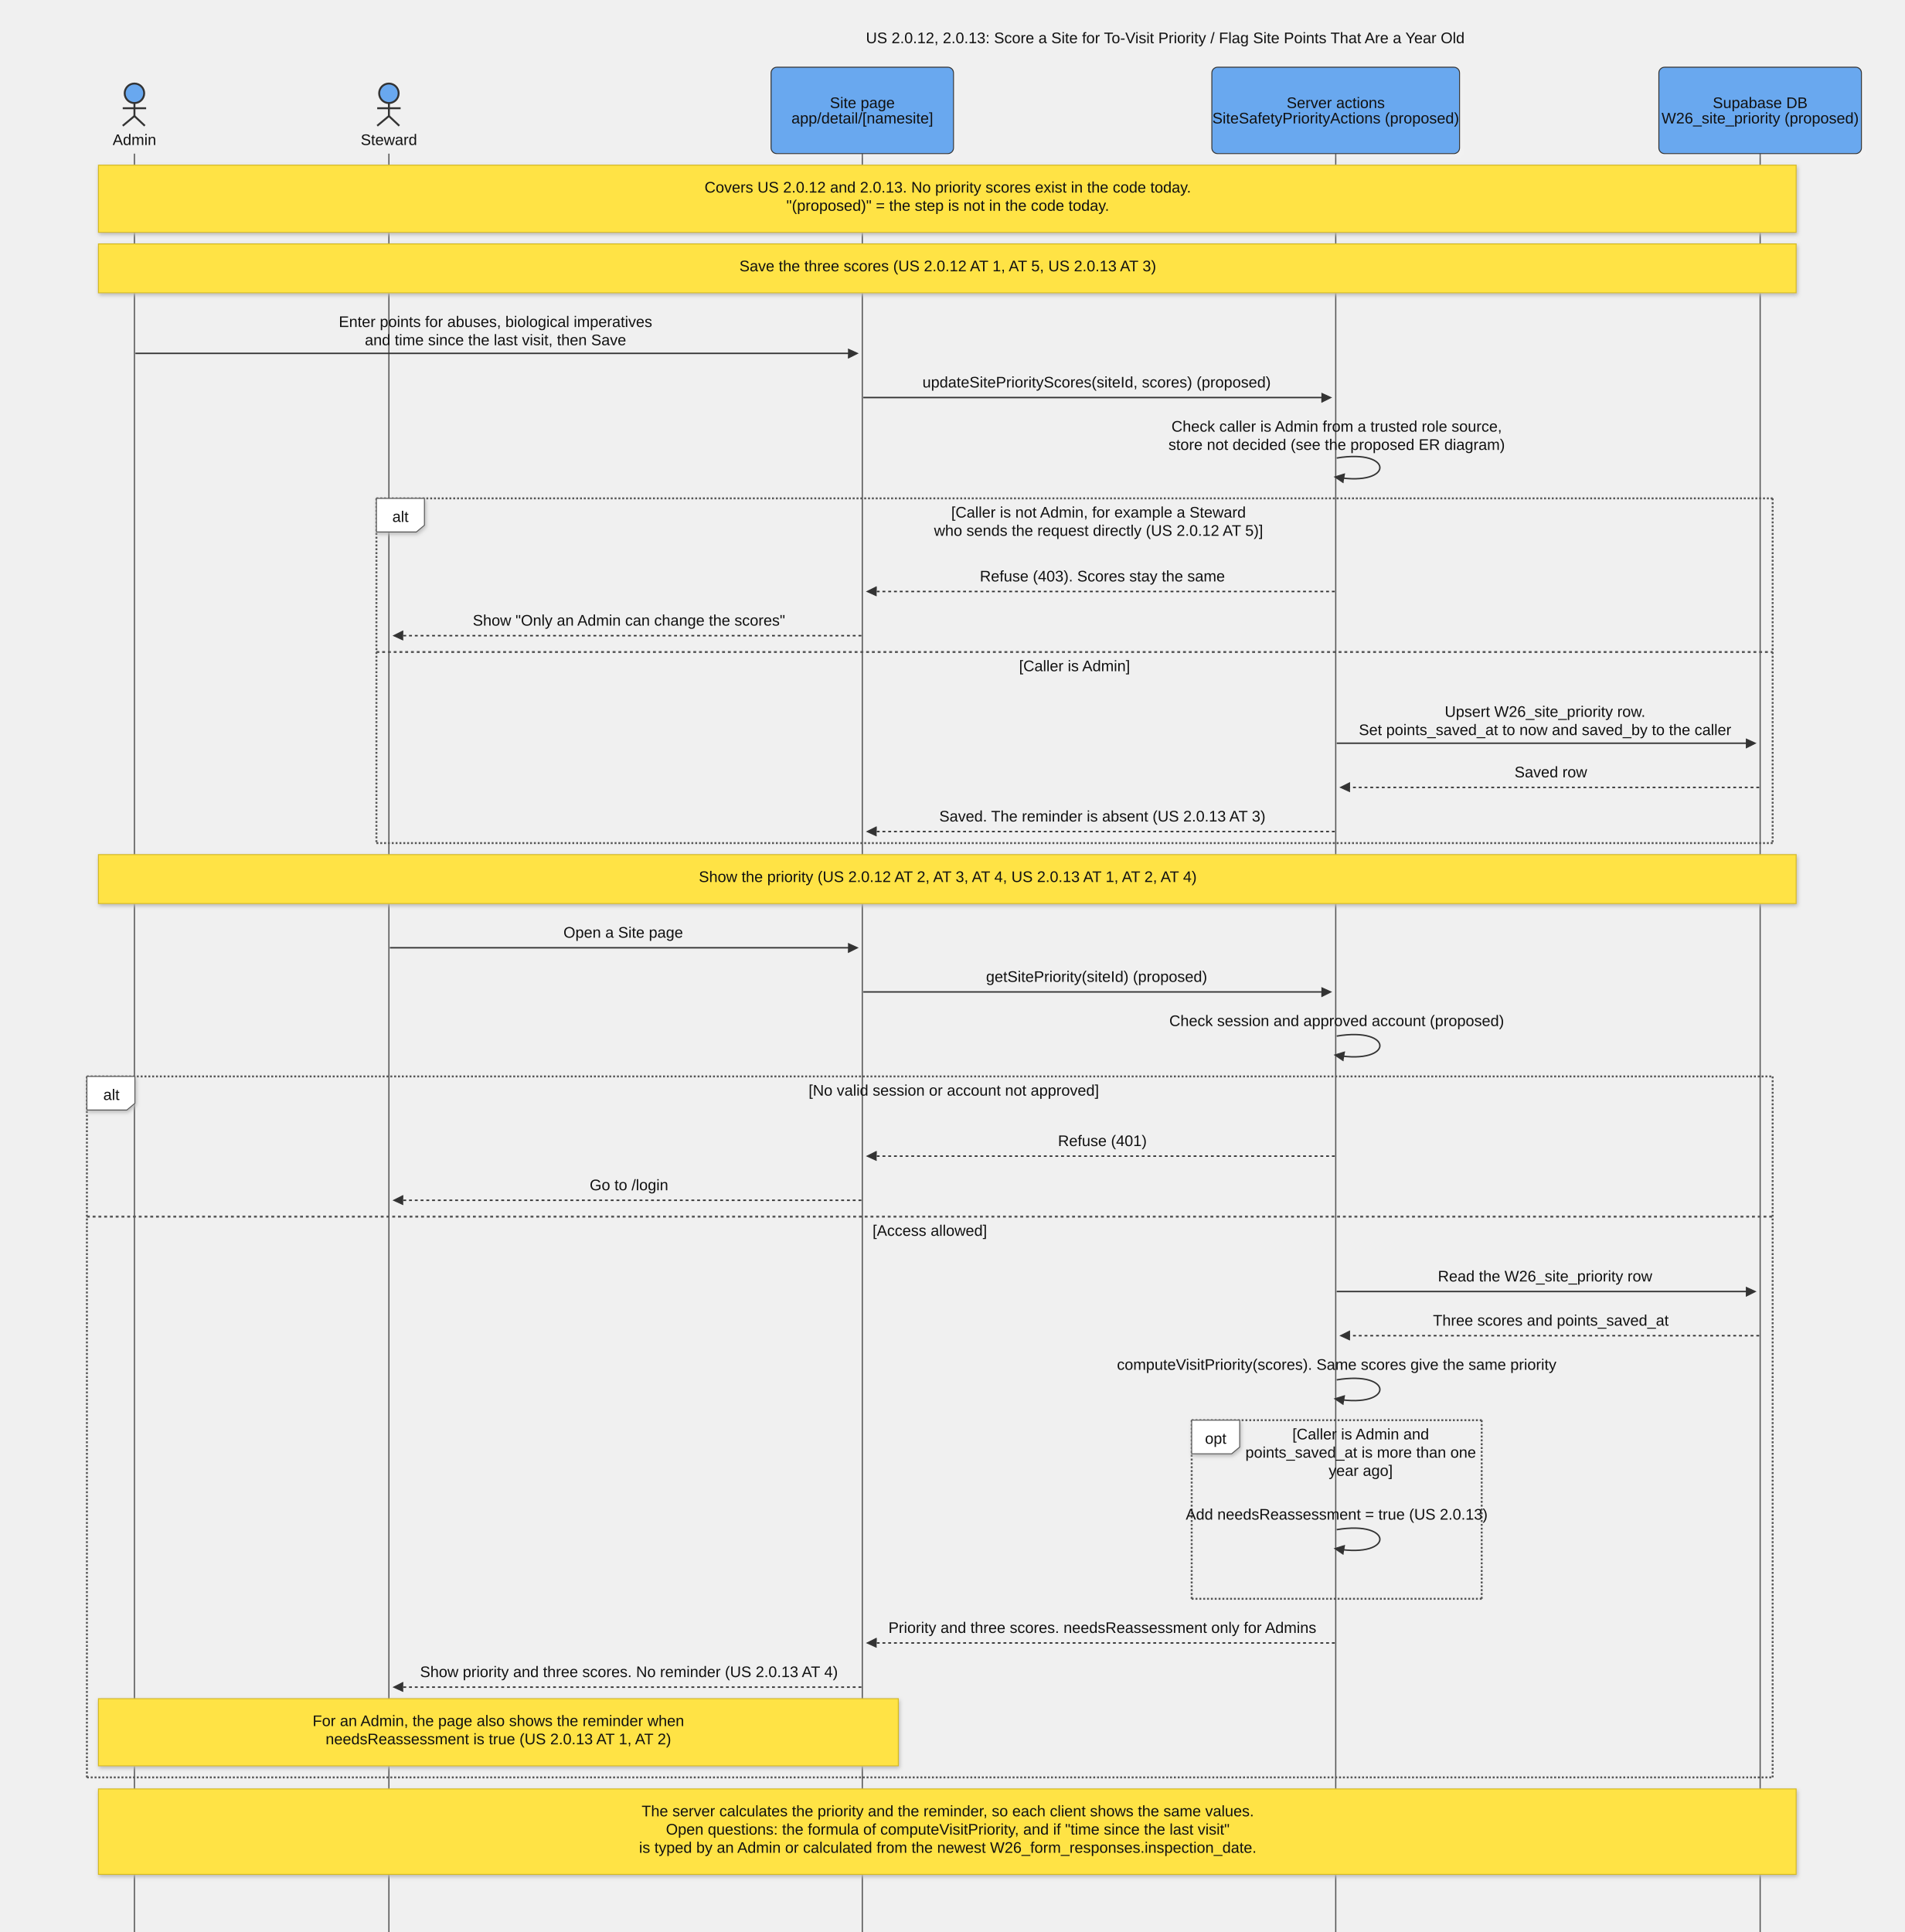
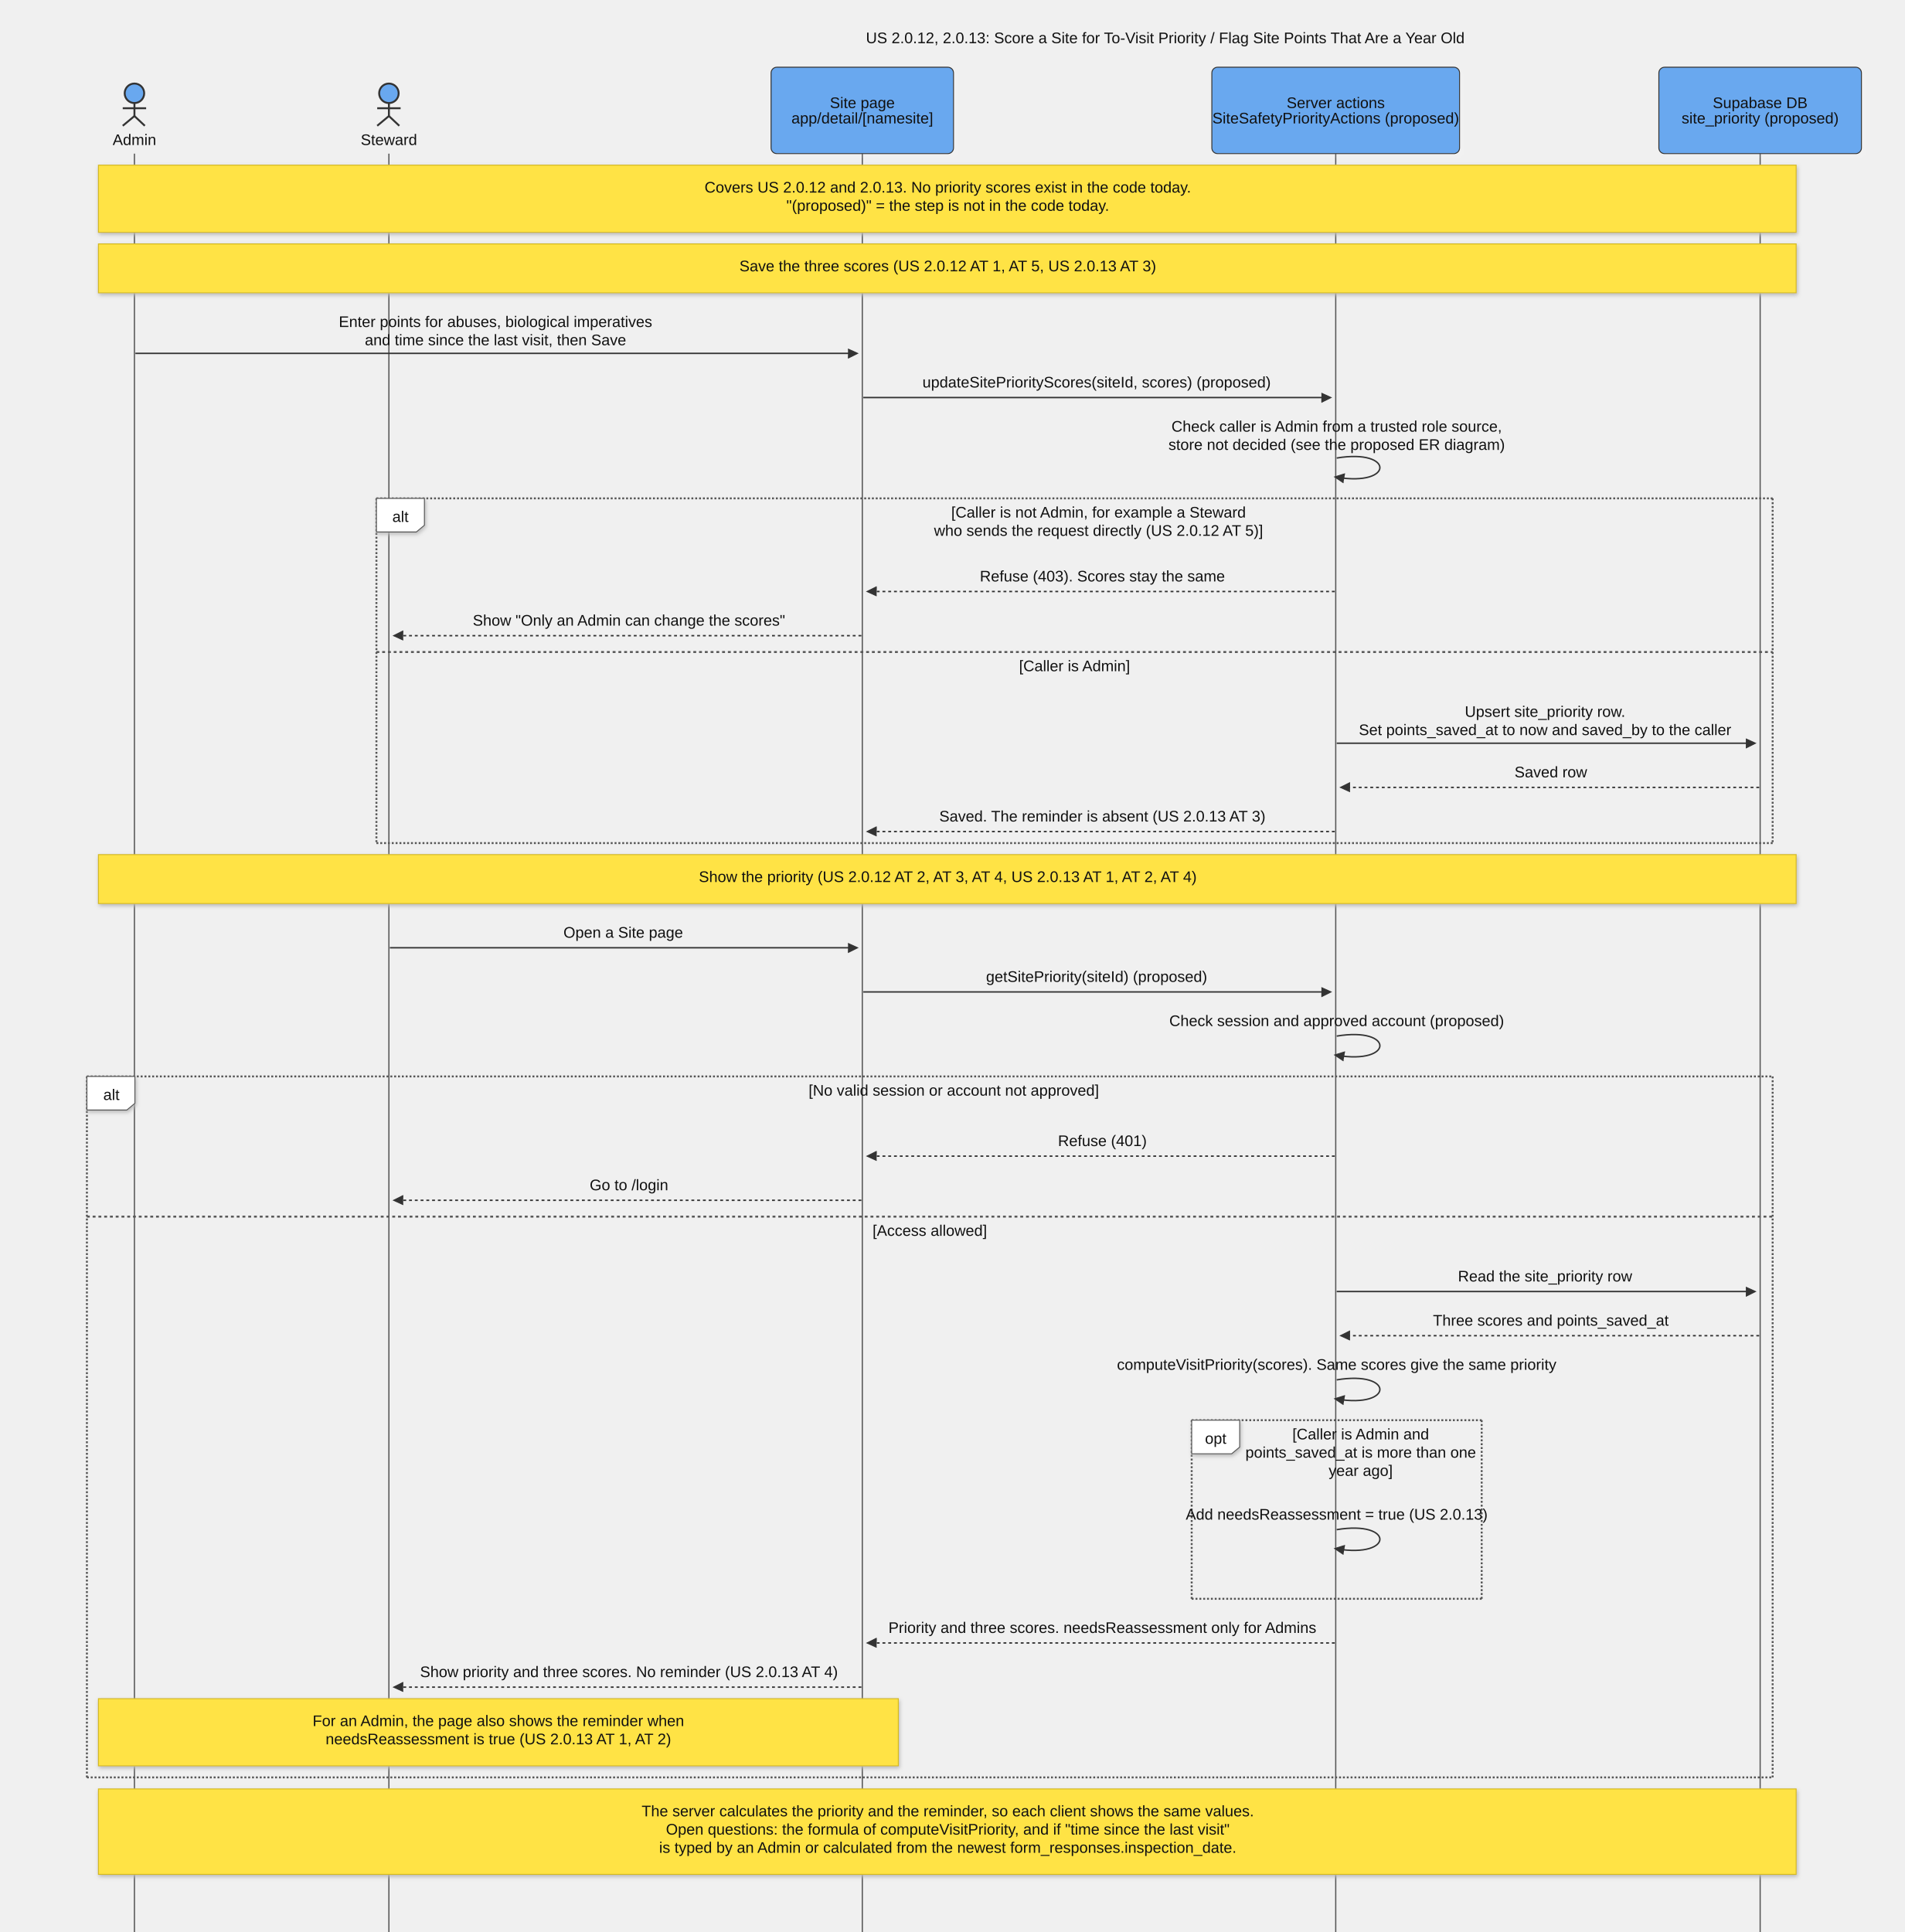
<svg xmlns="http://www.w3.org/2000/svg" id="my-svg" width="100%" style="max-width: 1983.5px; background-color: white;" viewBox="-45 -70 1983.5 2012" role="graphics-document document" aria-roledescription="sequence">
  <g>
    <line id="actor4" x1="1788" y1="90" x2="1788" y2="2000" class="actor-line 200" stroke-width="0.5px" stroke="#999" name="DB" data-et="life-line" data-id="DB" />
    <g id="root-4" data-look="neo" data-et="participant" data-type="participant" data-id="DB">
      <rect x="1682.5" y="0" fill="#eaeaea" stroke="#666" width="211" height="90" name="DB" rx="6" ry="6" class="actor actor-top" data-look="neo" filter="url(#my-svg-drop-shadow)" />
      <text x="1788" y="45" dominant-baseline="central" alignment-baseline="central" class="actor actor-box" style="text-anchor: middle; font-size: 16px; font-weight: 400;">
        <tspan x="1788" dy="-8">Supabase DB</tspan>
      </text>
      <text x="1788" y="45" dominant-baseline="central" alignment-baseline="central" class="actor actor-box" style="text-anchor: middle; font-size: 16px; font-weight: 400;">
-         <tspan x="1788" dy="8">W26_site_priority (proposed)</tspan>
+         <tspan x="1788" dy="8">site_priority (proposed)</tspan>
      </text>
    </g>
  </g>
  <g>
    <line id="actor3" x1="1346" y1="90" x2="1346" y2="2000" class="actor-line 200" stroke-width="0.5px" stroke="#999" name="Server" data-et="life-line" data-id="Server" />
    <g id="root-3" data-look="neo" data-et="participant" data-type="participant" data-id="Server">
      <rect x="1217" y="0" fill="#eaeaea" stroke="#666" width="258" height="90" name="Server" rx="6" ry="6" class="actor actor-top" data-look="neo" filter="url(#my-svg-drop-shadow)" />
      <text x="1346" y="45" dominant-baseline="central" alignment-baseline="central" class="actor actor-box" style="text-anchor: middle; font-size: 16px; font-weight: 400;">
        <tspan x="1346" dy="-8">Server actions</tspan>
      </text>
      <text x="1346" y="45" dominant-baseline="central" alignment-baseline="central" class="actor actor-box" style="text-anchor: middle; font-size: 16px; font-weight: 400;">
        <tspan x="1346" dy="8">SiteSafetyPriorityActions (proposed)</tspan>
      </text>
    </g>
  </g>
  <g>
    <line id="actor2" x1="853" y1="90" x2="853" y2="2000" class="actor-line 200" stroke-width="0.5px" stroke="#999" name="Page" data-et="life-line" data-id="Page" />
    <g id="root-2" data-look="neo" data-et="participant" data-type="participant" data-id="Page">
      <rect x="758" y="0" fill="#eaeaea" stroke="#666" width="190" height="90" name="Page" rx="6" ry="6" class="actor actor-top" data-look="neo" filter="url(#my-svg-drop-shadow)" />
      <text x="853" y="45" dominant-baseline="central" alignment-baseline="central" class="actor actor-box" style="text-anchor: middle; font-size: 16px; font-weight: 400;">
        <tspan x="853" dy="-8">Site page</tspan>
      </text>
      <text x="853" y="45" dominant-baseline="central" alignment-baseline="central" class="actor actor-box" style="text-anchor: middle; font-size: 16px; font-weight: 400;">
        <tspan x="853" dy="8">app/detail/[namesite]</tspan>
      </text>
    </g>
  </g>
  <g>
    <line id="actor1" x1="360" y1="90" x2="360" y2="2000" class="actor-line 200" stroke-width="0.5px" stroke="#999" name="Steward" data-et="life-line" data-id="Steward" />
  </g>
  <g>
    <line id="actor0" x1="95" y1="90" x2="95" y2="2000" class="actor-line 200" stroke-width="0.5px" stroke="#999" name="Admin" data-et="life-line" data-id="Admin" />
  </g>
  <style>#my-svg{font-family:"trebuchet ms",verdana,arial,sans-serif;font-size:16px;fill:#111111;}@keyframes edge-animation-frame{from{stroke-dashoffset:0;}}@keyframes dash{to{stroke-dashoffset:0;}}#my-svg .edge-animation-slow{stroke-dasharray:9,5!important;stroke-dashoffset:900;animation:dash 50s linear infinite;stroke-linecap:round;}#my-svg .edge-animation-fast{stroke-dasharray:9,5!important;stroke-dashoffset:900;animation:dash 20s linear infinite;stroke-linecap:round;}#my-svg .error-icon{fill:hsl(31.791, 80.723%, 72.451%);}#my-svg .error-text{fill:rgb(13.542, 66.864, 126.958);stroke:rgb(13.542, 66.864, 126.958);}#my-svg .edge-thickness-normal{stroke-width:1px;}#my-svg .edge-thickness-thick{stroke-width:3.5px;}#my-svg .edge-pattern-solid{stroke-dasharray:0;}#my-svg .edge-thickness-invisible{stroke-width:0;fill:none;}#my-svg .edge-pattern-dashed{stroke-dasharray:3;}#my-svg .edge-pattern-dotted{stroke-dasharray:2;}#my-svg .marker{fill:#000000;stroke:#000000;}#my-svg .marker.cross{stroke:#000000;}#my-svg svg{font-family:"trebuchet ms",verdana,arial,sans-serif;font-size:16px;}#my-svg p{margin:0;}#my-svg .actor{stroke:#333333;fill:#69a8ef;stroke-width:1;}#my-svg rect.actor.outer-path[data-look="neo"]{filter:drop-shadow( 1px 2px 2px rgba(185,185,185,1));}#my-svg rect.note[data-look="neo"]{stroke:#d4ba24;fill:#ffe344;filter:drop-shadow( 1px 2px 2px rgba(185,185,185,1));}#my-svg text.actor&gt;tspan{fill:#111111;stroke:none;}#my-svg .actor-line{stroke:#555555;}#my-svg .innerArc{stroke-width:1.5;stroke-dasharray:none;}#my-svg .messageLine0{stroke-width:1.5;stroke-dasharray:none;stroke:#333333;}#my-svg .messageLine1{stroke-width:1.5;stroke-dasharray:2,2;stroke:#333333;}#my-svg [id$="-arrowhead"] path{fill:#333333;stroke:#333333;}#my-svg .sequenceNumber{fill:#ffffff;}#my-svg [id$="-sequencenumber"]{fill:#333333;}#my-svg [id$="-crosshead"] path{fill:#333333;stroke:#333333;}#my-svg .messageText{fill:#111111;stroke:none;}#my-svg .labelBox{stroke:#555555;fill:#ffffff;filter:drop-shadow( 1px 2px 2px rgba(185,185,185,1));}#my-svg .labelText,#my-svg .labelText&gt;tspan{fill:#111111;stroke:none;}#my-svg .loopText,#my-svg .loopText&gt;tspan{fill:#111111;stroke:none;}#my-svg .sectionTitle,#my-svg .sectionTitle&gt;tspan{fill:#111111;stroke:none;}#my-svg .loopLine{stroke-width:2px;stroke-dasharray:2,2;stroke:#555555;fill:#555555;}#my-svg .note{stroke:#d4ba24;fill:#ffe344;}#my-svg .noteText,#my-svg .noteText&gt;tspan{fill:#111111;stroke:none;}#my-svg .activation0{fill:#cdd3db;stroke:#cdd3db;}#my-svg .activation1{fill:#cdd3db;stroke:#cdd3db;}#my-svg .activation2{fill:#cdd3db;stroke:#cdd3db;}#my-svg .actorPopupMenu{position:absolute;}#my-svg .actorPopupMenuPanel{position:absolute;fill:#69a8ef;box-shadow:0px 8px 16px 0px rgba(0,0,0,0.2);filter:drop-shadow(3px 5px 2px rgb(0 0 0 / 0.4));}#my-svg .actor-man circle,#my-svg line{fill:#69a8ef;stroke-width:2px;}#my-svg g rect.rect{filter:drop-shadow( 1px 2px 2px rgba(185,185,185,1));stroke:#333333;}#my-svg .node .neo-node{stroke:#333333;}#my-svg [data-look="neo"].node rect,#my-svg [data-look="neo"].cluster rect,#my-svg [data-look="neo"].node polygon{stroke:url(#my-svg-gradient);filter:drop-shadow( 1px 2px 2px rgba(185,185,185,1));}#my-svg [data-look="neo"].swimlane.cluster rect{filter:none;}#my-svg [data-look="neo"].node path{stroke:url(#my-svg-gradient);stroke-width:1px;}#my-svg [data-look="neo"].node .outer-path{filter:drop-shadow( 1px 2px 2px rgba(185,185,185,1));}#my-svg [data-look="neo"].node .neo-line path{stroke:#333333;filter:none;}#my-svg [data-look="neo"].node circle{stroke:url(#my-svg-gradient);filter:drop-shadow( 1px 2px 2px rgba(185,185,185,1));}#my-svg [data-look="neo"].node circle .state-start{fill:#000000;}#my-svg [data-look="neo"].icon-shape .icon{fill:url(#my-svg-gradient);filter:drop-shadow( 1px 2px 2px rgba(185,185,185,1));}#my-svg [data-look="neo"].icon-shape .icon-neo path{stroke:url(#my-svg-gradient);filter:drop-shadow( 1px 2px 2px rgba(185,185,185,1));}#my-svg .actor-line{stroke-dasharray:10,10!important;stroke-width:1.25px!important;}#my-svg :root{--mermaid-font-family:"trebuchet ms",verdana,arial,sans-serif;}</style>
  <g />
  <defs>
    <symbol id="my-svg-computer" width="24" height="24">
      <path transform="scale(.5)" d="M2 2v13h20v-13h-20zm18 11h-16v-9h16v9zm-10.228 6l.466-1h3.524l.467 1h-4.457zm14.228 3h-24l2-6h2.104l-1.33 4h18.45l-1.297-4h2.073l2 6zm-5-10h-14v-7h14v7z" />
    </symbol>
  </defs>
  <defs>
    <symbol id="my-svg-database" fill-rule="evenodd" clip-rule="evenodd">
      <path transform="scale(.5)" d="M12.258.001l.256.004.255.005.253.008.251.01.249.012.247.015.246.016.242.019.241.02.239.023.236.024.233.027.231.028.229.031.225.032.223.034.22.036.217.038.214.04.211.041.208.043.205.045.201.046.198.048.194.05.191.051.187.053.183.054.18.056.175.057.172.059.168.06.163.061.16.063.155.064.15.066.074.033.073.033.071.034.07.034.069.035.068.035.067.035.066.035.064.036.064.036.062.036.06.036.06.037.058.037.058.037.055.038.055.038.053.038.052.038.051.039.05.039.048.039.047.039.045.04.044.04.043.04.041.04.04.041.039.041.037.041.036.041.034.041.033.042.032.042.03.042.029.042.027.042.026.043.024.043.023.043.021.043.02.043.018.044.017.043.015.044.013.044.012.044.011.045.009.044.007.045.006.045.004.045.002.045.001.045v17l-.001.045-.002.045-.004.045-.006.045-.007.045-.009.044-.011.045-.012.044-.013.044-.015.044-.017.043-.018.044-.02.043-.021.043-.023.043-.024.043-.026.043-.027.042-.029.042-.03.042-.032.042-.033.042-.034.041-.036.041-.037.041-.039.041-.04.041-.041.04-.043.04-.044.04-.045.04-.047.039-.048.039-.05.039-.051.039-.052.038-.053.038-.055.038-.055.038-.058.037-.058.037-.06.037-.06.036-.062.036-.064.036-.064.036-.066.035-.067.035-.068.035-.069.035-.07.034-.071.034-.073.033-.074.033-.15.066-.155.064-.16.063-.163.061-.168.06-.172.059-.175.057-.18.056-.183.054-.187.053-.191.051-.194.05-.198.048-.201.046-.205.045-.208.043-.211.041-.214.04-.217.038-.22.036-.223.034-.225.032-.229.031-.231.028-.233.027-.236.024-.239.023-.241.02-.242.019-.246.016-.247.015-.249.012-.251.01-.253.008-.255.005-.256.004-.258.001-.258-.001-.256-.004-.255-.005-.253-.008-.251-.01-.249-.012-.247-.015-.245-.016-.243-.019-.241-.02-.238-.023-.236-.024-.234-.027-.231-.028-.228-.031-.226-.032-.223-.034-.22-.036-.217-.038-.214-.04-.211-.041-.208-.043-.204-.045-.201-.046-.198-.048-.195-.05-.19-.051-.187-.053-.184-.054-.179-.056-.176-.057-.172-.059-.167-.06-.164-.061-.159-.063-.155-.064-.151-.066-.074-.033-.072-.033-.072-.034-.07-.034-.069-.035-.068-.035-.067-.035-.066-.035-.064-.036-.063-.036-.062-.036-.061-.036-.06-.037-.058-.037-.057-.037-.056-.038-.055-.038-.053-.038-.052-.038-.051-.039-.049-.039-.049-.039-.046-.039-.046-.04-.044-.04-.043-.04-.041-.04-.04-.041-.039-.041-.037-.041-.036-.041-.034-.041-.033-.042-.032-.042-.03-.042-.029-.042-.027-.042-.026-.043-.024-.043-.023-.043-.021-.043-.02-.043-.018-.044-.017-.043-.015-.044-.013-.044-.012-.044-.011-.045-.009-.044-.007-.045-.006-.045-.004-.045-.002-.045-.001-.045v-17l.001-.045.002-.045.004-.045.006-.045.007-.045.009-.044.011-.045.012-.044.013-.044.015-.044.017-.043.018-.044.02-.043.021-.043.023-.043.024-.043.026-.043.027-.042.029-.042.03-.042.032-.042.033-.042.034-.041.036-.041.037-.041.039-.041.04-.041.041-.04.043-.04.044-.04.046-.04.046-.039.049-.039.049-.039.051-.039.052-.038.053-.038.055-.038.056-.038.057-.037.058-.037.06-.037.061-.036.062-.036.063-.036.064-.036.066-.035.067-.035.068-.035.069-.035.07-.034.072-.034.072-.033.074-.033.151-.066.155-.064.159-.063.164-.061.167-.06.172-.059.176-.057.179-.056.184-.054.187-.053.19-.051.195-.05.198-.048.201-.046.204-.045.208-.043.211-.041.214-.04.217-.038.22-.036.223-.034.226-.032.228-.031.231-.028.234-.027.236-.024.238-.023.241-.02.243-.019.245-.016.247-.015.249-.012.251-.01.253-.008.255-.005.256-.004.258-.001.258.001zm-9.258 20.499v.01l.001.021.003.021.004.022.005.021.006.022.007.022.009.023.01.022.011.023.012.023.013.023.015.023.016.024.017.023.018.024.019.024.021.024.022.025.023.024.024.025.052.049.056.05.061.051.066.051.07.051.075.051.079.052.084.052.088.052.092.052.097.052.102.051.105.052.11.052.114.051.119.051.123.051.127.05.131.05.135.05.139.048.144.049.147.047.152.047.155.047.16.045.163.045.167.043.171.043.176.041.178.041.183.039.187.039.19.037.194.035.197.035.202.033.204.031.209.03.212.029.216.027.219.025.222.024.226.021.23.02.233.018.236.016.24.015.243.012.246.01.249.008.253.005.256.004.259.001.26-.001.257-.004.254-.005.25-.008.247-.011.244-.012.241-.014.237-.016.233-.018.231-.021.226-.021.224-.024.22-.026.216-.027.212-.028.21-.031.205-.031.202-.034.198-.034.194-.036.191-.037.187-.039.183-.04.179-.04.175-.042.172-.043.168-.044.163-.045.16-.046.155-.046.152-.047.148-.048.143-.049.139-.049.136-.05.131-.05.126-.05.123-.051.118-.052.114-.051.11-.052.106-.052.101-.052.096-.052.092-.052.088-.053.083-.051.079-.052.074-.052.07-.051.065-.051.06-.051.056-.05.051-.05.023-.024.023-.025.021-.024.02-.024.019-.024.018-.024.017-.024.015-.023.014-.024.013-.023.012-.023.01-.023.01-.022.008-.022.006-.022.006-.022.004-.022.004-.021.001-.021.001-.021v-4.127l-.077.055-.08.053-.083.054-.085.053-.087.052-.09.052-.093.051-.095.05-.097.05-.1.049-.102.049-.105.048-.106.047-.109.047-.111.046-.114.045-.115.045-.118.044-.12.043-.122.042-.124.042-.126.041-.128.04-.13.04-.132.038-.134.038-.135.037-.138.037-.139.035-.142.035-.143.034-.144.033-.147.032-.148.031-.15.03-.151.03-.153.029-.154.027-.156.027-.158.026-.159.025-.161.024-.162.023-.163.022-.165.021-.166.02-.167.019-.169.018-.169.017-.171.016-.173.015-.173.014-.175.013-.175.012-.177.011-.178.01-.179.008-.179.008-.181.006-.182.005-.182.004-.184.003-.184.002h-.37l-.184-.002-.184-.003-.182-.004-.182-.005-.181-.006-.179-.008-.179-.008-.178-.01-.176-.011-.176-.012-.175-.013-.173-.014-.172-.015-.171-.016-.17-.017-.169-.018-.167-.019-.166-.02-.165-.021-.163-.022-.162-.023-.161-.024-.159-.025-.157-.026-.156-.027-.155-.027-.153-.029-.151-.03-.15-.03-.148-.031-.146-.032-.145-.033-.143-.034-.141-.035-.14-.035-.137-.037-.136-.037-.134-.038-.132-.038-.13-.04-.128-.04-.126-.041-.124-.042-.122-.042-.12-.044-.117-.043-.116-.045-.113-.045-.112-.046-.109-.047-.106-.047-.105-.048-.102-.049-.1-.049-.097-.05-.095-.05-.093-.052-.09-.051-.087-.052-.085-.053-.083-.054-.08-.054-.077-.054v4.127zm0-5.654v.011l.001.021.003.021.004.021.005.022.006.022.007.022.009.022.01.022.011.023.012.023.013.023.015.024.016.023.017.024.018.024.019.024.021.024.022.024.023.025.024.024.052.05.056.05.061.05.066.051.07.051.075.052.079.051.084.052.088.052.092.052.097.052.102.052.105.052.11.051.114.051.119.052.123.05.127.051.131.05.135.049.139.049.144.048.147.048.152.047.155.046.16.045.163.045.167.044.171.042.176.042.178.04.183.04.187.038.19.037.194.036.197.034.202.033.204.032.209.03.212.028.216.027.219.025.222.024.226.022.23.02.233.018.236.016.24.014.243.012.246.01.249.008.253.006.256.003.259.001.26-.001.257-.003.254-.006.25-.008.247-.01.244-.012.241-.015.237-.016.233-.018.231-.02.226-.022.224-.024.22-.025.216-.027.212-.029.21-.03.205-.032.202-.033.198-.035.194-.036.191-.037.187-.039.183-.039.179-.041.175-.042.172-.043.168-.044.163-.045.16-.045.155-.047.152-.047.148-.048.143-.048.139-.05.136-.049.131-.05.126-.051.123-.051.118-.051.114-.052.11-.052.106-.052.101-.052.096-.052.092-.052.088-.052.083-.052.079-.052.074-.051.07-.052.065-.051.06-.05.056-.051.051-.049.023-.025.023-.024.021-.025.02-.024.019-.024.018-.024.017-.024.015-.023.014-.023.013-.024.012-.022.01-.023.01-.023.008-.022.006-.022.006-.022.004-.021.004-.022.001-.021.001-.021v-4.139l-.077.054-.08.054-.083.054-.085.052-.087.053-.09.051-.093.051-.095.051-.097.05-.1.049-.102.049-.105.048-.106.047-.109.047-.111.046-.114.045-.115.044-.118.044-.12.044-.122.042-.124.042-.126.041-.128.04-.13.039-.132.039-.134.038-.135.037-.138.036-.139.036-.142.035-.143.033-.144.033-.147.033-.148.031-.15.03-.151.03-.153.028-.154.028-.156.027-.158.026-.159.025-.161.024-.162.023-.163.022-.165.021-.166.02-.167.019-.169.018-.169.017-.171.016-.173.015-.173.014-.175.013-.175.012-.177.011-.178.009-.179.009-.179.007-.181.007-.182.005-.182.004-.184.003-.184.002h-.37l-.184-.002-.184-.003-.182-.004-.182-.005-.181-.007-.179-.007-.179-.009-.178-.009-.176-.011-.176-.012-.175-.013-.173-.014-.172-.015-.171-.016-.17-.017-.169-.018-.167-.019-.166-.02-.165-.021-.163-.022-.162-.023-.161-.024-.159-.025-.157-.026-.156-.027-.155-.028-.153-.028-.151-.03-.15-.03-.148-.031-.146-.033-.145-.033-.143-.033-.141-.035-.14-.036-.137-.036-.136-.037-.134-.038-.132-.039-.13-.039-.128-.04-.126-.041-.124-.042-.122-.043-.12-.043-.117-.044-.116-.044-.113-.046-.112-.046-.109-.046-.106-.047-.105-.048-.102-.049-.1-.049-.097-.05-.095-.051-.093-.051-.09-.051-.087-.053-.085-.052-.083-.054-.08-.054-.077-.054v4.139zm0-5.666v.011l.001.02.003.022.004.021.005.022.006.021.007.022.009.023.01.022.011.023.012.023.013.023.015.023.016.024.017.024.018.023.019.024.021.025.022.024.023.024.024.025.052.05.056.05.061.05.066.051.07.051.075.052.079.051.084.052.088.052.092.052.097.052.102.052.105.051.11.052.114.051.119.051.123.051.127.05.131.05.135.05.139.049.144.048.147.048.152.047.155.046.16.045.163.045.167.043.171.043.176.042.178.04.183.04.187.038.19.037.194.036.197.034.202.033.204.032.209.03.212.028.216.027.219.025.222.024.226.021.23.02.233.018.236.017.24.014.243.012.246.01.249.008.253.006.256.003.259.001.26-.001.257-.003.254-.006.25-.008.247-.01.244-.013.241-.014.237-.016.233-.018.231-.02.226-.022.224-.024.22-.025.216-.027.212-.029.21-.03.205-.032.202-.033.198-.035.194-.036.191-.037.187-.039.183-.039.179-.041.175-.042.172-.043.168-.044.163-.045.16-.045.155-.047.152-.047.148-.048.143-.049.139-.049.136-.049.131-.051.126-.05.123-.051.118-.052.114-.051.11-.052.106-.052.101-.052.096-.052.092-.052.088-.052.083-.052.079-.052.074-.052.07-.051.065-.051.06-.051.056-.05.051-.049.023-.025.023-.025.021-.024.02-.024.019-.024.018-.024.017-.024.015-.023.014-.024.013-.023.012-.023.01-.022.01-.023.008-.022.006-.022.006-.022.004-.022.004-.021.001-.021.001-.021v-4.153l-.077.054-.08.054-.083.053-.085.053-.087.053-.09.051-.093.051-.095.051-.097.05-.1.049-.102.048-.105.048-.106.048-.109.046-.111.046-.114.046-.115.044-.118.044-.12.043-.122.043-.124.042-.126.041-.128.04-.13.039-.132.039-.134.038-.135.037-.138.036-.139.036-.142.034-.143.034-.144.033-.147.032-.148.032-.15.03-.151.03-.153.028-.154.028-.156.027-.158.026-.159.024-.161.024-.162.023-.163.023-.165.021-.166.02-.167.019-.169.018-.169.017-.171.016-.173.015-.173.014-.175.013-.175.012-.177.01-.178.01-.179.009-.179.007-.181.006-.182.006-.182.004-.184.003-.184.001-.185.001-.185-.001-.184-.001-.184-.003-.182-.004-.182-.006-.181-.006-.179-.007-.179-.009-.178-.01-.176-.01-.176-.012-.175-.013-.173-.014-.172-.015-.171-.016-.17-.017-.169-.018-.167-.019-.166-.02-.165-.021-.163-.023-.162-.023-.161-.024-.159-.024-.157-.026-.156-.027-.155-.028-.153-.028-.151-.03-.15-.03-.148-.032-.146-.032-.145-.033-.143-.034-.141-.034-.14-.036-.137-.036-.136-.037-.134-.038-.132-.039-.13-.039-.128-.041-.126-.041-.124-.041-.122-.043-.12-.043-.117-.044-.116-.044-.113-.046-.112-.046-.109-.046-.106-.048-.105-.048-.102-.048-.1-.05-.097-.049-.095-.051-.093-.051-.09-.052-.087-.052-.085-.053-.083-.053-.08-.054-.077-.054v4.153zm8.74-8.179l-.257.004-.254.005-.25.008-.247.011-.244.012-.241.014-.237.016-.233.018-.231.021-.226.022-.224.023-.22.026-.216.027-.212.028-.21.031-.205.032-.202.033-.198.034-.194.036-.191.038-.187.038-.183.04-.179.041-.175.042-.172.043-.168.043-.163.045-.16.046-.155.046-.152.048-.148.048-.143.048-.139.049-.136.05-.131.05-.126.051-.123.051-.118.051-.114.052-.11.052-.106.052-.101.052-.096.052-.092.052-.088.052-.083.052-.079.052-.074.051-.07.052-.065.051-.06.05-.056.05-.051.05-.023.025-.023.024-.021.024-.02.025-.019.024-.018.024-.017.023-.015.024-.014.023-.013.023-.012.023-.01.023-.01.022-.008.022-.006.023-.006.021-.004.022-.004.021-.001.021-.001.021.001.021.001.021.004.021.004.022.006.021.006.023.008.022.01.022.01.023.012.023.013.023.014.023.015.024.017.023.018.024.019.024.02.025.021.024.023.024.023.025.051.05.056.05.06.05.065.051.07.052.074.051.079.052.083.052.088.052.092.052.096.052.101.052.106.052.11.052.114.052.118.051.123.051.126.051.131.05.136.05.139.049.143.048.148.048.152.048.155.046.16.046.163.045.168.043.172.043.175.042.179.041.183.04.187.038.191.038.194.036.198.034.202.033.205.032.21.031.212.028.216.027.22.026.224.023.226.022.231.021.233.018.237.016.241.014.244.012.247.011.25.008.254.005.257.004.26.001.26-.001.257-.004.254-.005.25-.008.247-.011.244-.012.241-.014.237-.016.233-.018.231-.021.226-.022.224-.023.22-.026.216-.027.212-.028.21-.031.205-.032.202-.033.198-.034.194-.036.191-.038.187-.038.183-.04.179-.041.175-.042.172-.043.168-.043.163-.045.16-.046.155-.046.152-.048.148-.048.143-.048.139-.049.136-.05.131-.05.126-.051.123-.051.118-.051.114-.052.11-.052.106-.052.101-.052.096-.052.092-.052.088-.052.083-.052.079-.052.074-.051.07-.052.065-.051.06-.05.056-.05.051-.05.023-.025.023-.024.021-.024.02-.025.019-.024.018-.024.017-.023.015-.024.014-.023.013-.023.012-.023.01-.023.01-.022.008-.022.006-.023.006-.021.004-.022.004-.021.001-.021.001-.021-.001-.021-.001-.021-.004-.021-.004-.022-.006-.021-.006-.023-.008-.022-.01-.022-.01-.023-.012-.023-.013-.023-.014-.023-.015-.024-.017-.023-.018-.024-.019-.024-.02-.025-.021-.024-.023-.024-.023-.025-.051-.05-.056-.05-.06-.05-.065-.051-.07-.052-.074-.051-.079-.052-.083-.052-.088-.052-.092-.052-.096-.052-.101-.052-.106-.052-.11-.052-.114-.052-.118-.051-.123-.051-.126-.051-.131-.05-.136-.05-.139-.049-.143-.048-.148-.048-.152-.048-.155-.046-.16-.046-.163-.045-.168-.043-.172-.043-.175-.042-.179-.041-.183-.04-.187-.038-.191-.038-.194-.036-.198-.034-.202-.033-.205-.032-.21-.031-.212-.028-.216-.027-.22-.026-.224-.023-.226-.022-.231-.021-.233-.018-.237-.016-.241-.014-.244-.012-.247-.011-.25-.008-.254-.005-.257-.004-.26-.001-.26.001z" />
    </symbol>
  </defs>
  <defs>
    <symbol id="my-svg-clock" width="24" height="24">
      <path transform="scale(.5)" d="M12 2c5.514 0 10 4.486 10 10s-4.486 10-10 10-10-4.486-10-10 4.486-10 10-10zm0-2c-6.627 0-12 5.373-12 12s5.373 12 12 12 12-5.373 12-12-5.373-12-12-12zm5.848 12.459c.202.038.202.333.001.372-1.907.361-6.045 1.111-6.547 1.111-.719 0-1.301-.582-1.301-1.301 0-.512.77-5.447 1.125-7.445.034-.192.312-.181.343.014l.985 6.238 5.394 1.011z" />
    </symbol>
  </defs>
  <defs>
    <marker id="my-svg-arrowhead" refX="7.9" refY="5" markerUnits="userSpaceOnUse" markerWidth="12" markerHeight="12" orient="auto-start-reverse">
      <path d="M -1 0 L 10 5 L 0 10 z" />
    </marker>
  </defs>
  <defs>
    <marker id="my-svg-crosshead" markerWidth="15" markerHeight="8" orient="auto" refX="4" refY="4.5">
      <path fill="none" stroke="#000000" stroke-width="1pt" d="M 1,2 L 6,7 M 6,2 L 1,7" style="stroke-dasharray: 0, 0;" />
    </marker>
  </defs>
  <defs>
    <marker id="my-svg-filled-head" refX="15.5" refY="7" markerWidth="20" markerHeight="28" orient="auto">
      <path d="M 18,7 L9,13 L14,7 L9,1 Z" />
    </marker>
  </defs>
  <defs>
    <marker id="my-svg-sequencenumber" refX="15" refY="15" markerWidth="60" markerHeight="40" orient="auto">
      <circle cx="15" cy="15" r="6" />
    </marker>
  </defs>
  <defs>
    <marker id="my-svg-solidTopArrowHead" refX="7.9" refY="7.25" markerUnits="userSpaceOnUse" markerWidth="12" markerHeight="12" orient="auto-start-reverse">
      <path d="M 0 0 L 10 8 L 0 8 z" />
    </marker>
  </defs>
  <defs>
    <marker id="my-svg-solidBottomArrowHead" refX="7.9" refY="0.75" markerUnits="userSpaceOnUse" markerWidth="12" markerHeight="12" orient="auto-start-reverse">
      <path d="M 0 0 L 10 0 L 0 8 z" />
    </marker>
  </defs>
  <defs>
    <marker id="my-svg-stickTopArrowHead" refX="7.5" refY="7" markerUnits="userSpaceOnUse" markerWidth="12" markerHeight="12" orient="auto-start-reverse">
      <path d="M 0 0 L 7 7" stroke="black" stroke-width="1.5" fill="none" />
    </marker>
  </defs>
  <defs>
    <marker id="my-svg-stickBottomArrowHead" refX="7.5" refY="0" markerUnits="userSpaceOnUse" markerWidth="12" markerHeight="12" orient="auto-start-reverse">
      <path d="M 0 7 L 7 0" stroke="black" stroke-width="1.5" fill="none" />
    </marker>
  </defs>
  <defs>
    <filter id="my-svg-drop-shadow" height="130%" width="130%">
      <feDropShadow dx="4" dy="4" stdDeviation="0" flood-opacity="0.06" flood-color="#FFFFFF" />
    </filter>
  </defs>
  <g data-et="note" data-id="i1">
    <rect x="57.5" y="102" fill="#EDF2AE" stroke="#666" width="1768" height="70" class="note" data-look="neo" />
    <text x="942" y="110" text-anchor="middle" dominant-baseline="middle" alignment-baseline="middle" class="noteText" dy="1em" style="font-size: 16px; font-weight: 400;">
      <tspan x="942">Covers US 2.0.12 and 2.0.13. No priority scores exist in the code today.</tspan>
    </text>
    <text x="942" y="129" text-anchor="middle" dominant-baseline="middle" alignment-baseline="middle" class="noteText" dy="1em" style="font-size: 16px; font-weight: 400;">
      <tspan x="942">"(proposed)" = the step is not in the code today.</tspan>
    </text>
  </g>
  <g data-et="note" data-id="i2">
    <rect x="57.5" y="184" fill="#EDF2AE" stroke="#666" width="1768" height="51" class="note" data-look="neo" />
    <text x="942" y="192" text-anchor="middle" dominant-baseline="middle" alignment-baseline="middle" class="noteText" dy="1em" style="font-size: 16px; font-weight: 400;">
      <tspan x="942">Save the three scores (US 2.0.12 AT 1, AT 5, US 2.0.13 AT 3)</tspan>
    </text>
  </g>
  <g data-et="control-structure" data-id="i13">
    <line x1="347" y1="449" x2="1801" y2="449" class="loopLine" />
    <line x1="1801" y1="449" x2="1801" y2="808" class="loopLine" />
    <line x1="347" y1="808" x2="1801" y2="808" class="loopLine" />
    <line x1="347" y1="449" x2="347" y2="808" class="loopLine" />
    <line x1="347" y1="609" x2="1801" y2="609" class="loopLine" style="stroke-dasharray: 3, 3;" />
    <polygon points="347,449 397,449 397,477 388.6,484 347,484" class="labelBox" />
    <text x="372" y="469" text-anchor="middle" dominant-baseline="middle" alignment-baseline="middle" class="labelText" style="font-size: 16px; font-weight: 400;">alt</text>
    <text x="1099" y="469" text-anchor="middle" class="loopText" style="font-size: 16px; font-weight: 400;">
      <tspan x="1099">[Caller is not Admin, for example a Steward</tspan>
    </text>
    <text x="1099" y="488" text-anchor="middle" class="loopText" style="font-size: 16px; font-weight: 400;">
      <tspan x="1099">who sends the request directly (US 2.0.12 AT 5)]</tspan>
    </text>
    <text x="1074" y="629" text-anchor="middle" class="sectionTitle" style="font-size: 16px; font-weight: 400;">[Caller is Admin]</text>
  </g>
  <g data-et="note" data-id="i14">
    <rect x="57.5" y="820" fill="#EDF2AE" stroke="#666" width="1768" height="51" class="note" data-look="neo" />
    <text x="942" y="828" text-anchor="middle" dominant-baseline="middle" alignment-baseline="middle" class="noteText" dy="1em" style="font-size: 16px; font-weight: 400;">
      <tspan x="942">Show the priority (US 2.0.12 AT 2, AT 3, AT 4, US 2.0.13 AT 1, AT 2, AT 4)</tspan>
    </text>
  </g>
  <g data-et="control-structure" data-id="i27">
    <line x1="1196" y1="1409" x2="1498" y2="1409" class="loopLine" />
    <line x1="1498" y1="1409" x2="1498" y2="1595" class="loopLine" />
    <line x1="1196" y1="1595" x2="1498" y2="1595" class="loopLine" />
    <line x1="1196" y1="1409" x2="1196" y2="1595" class="loopLine" />
    <polygon points="1196,1409 1246,1409 1246,1437 1237.6,1444 1196,1444" class="labelBox" />
    <text x="1221" y="1429" text-anchor="middle" dominant-baseline="middle" alignment-baseline="middle" class="labelText" style="font-size: 16px; font-weight: 400;">opt</text>
    <text x="1372" y="1429" text-anchor="middle" class="loopText" style="font-size: 16px; font-weight: 400;">
      <tspan x="1372">[Caller is Admin and</tspan>
    </text>
    <text x="1372" y="1448" text-anchor="middle" class="loopText" style="font-size: 16px; font-weight: 400;">
      <tspan x="1372">points_saved_at is more than one</tspan>
    </text>
    <text x="1372" y="1467" text-anchor="middle" class="loopText" style="font-size: 16px; font-weight: 400;">
      <tspan x="1372">year ago]</tspan>
    </text>
  </g>
  <g data-et="note" data-id="i30">
    <rect x="57.5" y="1699" fill="#EDF2AE" stroke="#666" width="833" height="70" class="note" data-look="neo" />
    <text x="474" y="1707" text-anchor="middle" dominant-baseline="middle" alignment-baseline="middle" class="noteText" dy="1em" style="font-size: 16px; font-weight: 400;">
      <tspan x="474">For an Admin, the page also shows the reminder when</tspan>
    </text>
    <text x="474" y="1726" text-anchor="middle" dominant-baseline="middle" alignment-baseline="middle" class="noteText" dy="1em" style="font-size: 16px; font-weight: 400;">
      <tspan x="474">needsReassessment is true (US 2.0.13 AT 1, AT 2)</tspan>
    </text>
  </g>
  <g data-et="control-structure" data-id="i31">
    <line x1="45.5" y1="1051" x2="1801" y2="1051" class="loopLine" />
    <line x1="1801" y1="1051" x2="1801" y2="1781" class="loopLine" />
    <line x1="45.5" y1="1781" x2="1801" y2="1781" class="loopLine" />
    <line x1="45.5" y1="1051" x2="45.5" y2="1781" class="loopLine" />
    <line x1="45.5" y1="1197" x2="1801" y2="1197" class="loopLine" style="stroke-dasharray: 3, 3;" />
    <polygon points="45.5,1051 95.5,1051 95.5,1079 87.1,1086 45.5,1086" class="labelBox" />
    <text x="71" y="1071" text-anchor="middle" dominant-baseline="middle" alignment-baseline="middle" class="labelText" style="font-size: 16px; font-weight: 400;">alt</text>
    <text x="948.25" y="1071" text-anchor="middle" class="loopText" style="font-size: 16px; font-weight: 400;">
      <tspan x="948.25">[No valid session or account not approved]</tspan>
    </text>
    <text x="923.25" y="1217" text-anchor="middle" class="sectionTitle" style="font-size: 16px; font-weight: 400;">[Access allowed]</text>
  </g>
  <g data-et="note" data-id="i32">
    <rect x="57.5" y="1793" fill="#EDF2AE" stroke="#666" width="1768" height="89" class="note" data-look="neo" />
    <text x="942" y="1801" text-anchor="middle" dominant-baseline="middle" alignment-baseline="middle" class="noteText" dy="1em" style="font-size: 16px; font-weight: 400;">
      <tspan x="942">The server calculates the priority and the reminder, so each client shows the same values.</tspan>
    </text>
    <text x="942" y="1820" text-anchor="middle" dominant-baseline="middle" alignment-baseline="middle" class="noteText" dy="1em" style="font-size: 16px; font-weight: 400;">
      <tspan x="942">Open questions: the formula of computeVisitPriority, and if "time since the last visit"</tspan>
    </text>
    <text x="942" y="1839" text-anchor="middle" dominant-baseline="middle" alignment-baseline="middle" class="noteText" dy="1em" style="font-size: 16px; font-weight: 400;">
-       <tspan x="942">is typed by an Admin or calculated from the newest W26_form_responses.inspection_date.</tspan>
+       <tspan x="942">is typed by an Admin or calculated from the newest form_responses.inspection_date.</tspan>
    </text>
  </g>
  <g class="actor-man actor-top" name="Admin" data-et="participant" data-type="actor" data-id="Admin" style="stroke: rgb(51, 51, 51);">
    <line id="actor-man-torso0" x1="95" y1="37.308" x2="95" y2="50.846" />
    <line id="actor-man-arms0" x1="82.815" y1="42.723" x2="107.185" y2="42.723" />
    <line x1="82.815" y1="61" x2="95" y2="50.846" />
    <line x1="95" y1="50.846" x2="105.831" y2="61" />
    <circle cx="95" cy="27.154" r="10.154" width="190" height="90" />
    <text x="95" y="75.5" dominant-baseline="central" alignment-baseline="central" class="actor actor-man" style="text-anchor: middle; font-size: 16px; font-weight: 400;">
      <tspan x="95" dy="0">Admin</tspan>
    </text>
  </g>
  <g class="actor-man actor-top" name="Steward" data-et="participant" data-type="actor" data-id="Steward" style="stroke: rgb(51, 51, 51);">
    <line id="actor-man-torso1" x1="360" y1="37.308" x2="360" y2="50.846" />
    <line id="actor-man-arms1" x1="347.815" y1="42.723" x2="372.185" y2="42.723" />
    <line x1="347.815" y1="61" x2="360" y2="50.846" />
    <line x1="360" y1="50.846" x2="370.831" y2="61" />
    <circle cx="360" cy="27.154" r="10.154" width="190" height="90" />
    <text x="360" y="75.5" dominant-baseline="central" alignment-baseline="central" class="actor actor-man" style="text-anchor: middle; font-size: 16px; font-weight: 400;">
      <tspan x="360" dy="0">Steward</tspan>
    </text>
  </g>
  <text x="471" y="250" text-anchor="middle" dominant-baseline="middle" alignment-baseline="middle" class="messageText" dy="1em" style="font-size: 16px; font-weight: 400;">Enter points for abuses, biological imperatives</text>
  <text x="471" y="269" text-anchor="middle" dominant-baseline="middle" alignment-baseline="middle" class="messageText" dy="1em" style="font-size: 16px; font-weight: 400;">and time since the last visit, then Save</text>
  <line x1="96" y1="298" x2="846" y2="298" class="messageLine0" data-et="message" data-id="i3" data-from="Admin" data-to="Page" stroke-width="2" stroke="none" marker-end="url(#my-svg-arrowhead)" style="fill: none;" />
  <text x="1097" y="313" text-anchor="middle" dominant-baseline="middle" alignment-baseline="middle" class="messageText" dy="1em" style="font-size: 16px; font-weight: 400;">updateSitePriorityScores(siteId, scores) (proposed)</text>
  <line x1="854" y1="344" x2="1339" y2="344" class="messageLine0" data-et="message" data-id="i4" data-from="Page" data-to="Server" stroke-width="2" stroke="none" marker-end="url(#my-svg-arrowhead)" style="fill: none;" />
  <text x="1347" y="359" text-anchor="middle" dominant-baseline="middle" alignment-baseline="middle" class="messageText" dy="1em" style="font-size: 16px; font-weight: 400;">Check caller is Admin from a trusted role source,</text>
  <text x="1347" y="378" text-anchor="middle" dominant-baseline="middle" alignment-baseline="middle" class="messageText" dy="1em" style="font-size: 16px; font-weight: 400;">store not decided (see the proposed ER diagram)</text>
  <path d="M 1347,407 C 1407,397 1407,437 1347,427" class="messageLine0" data-et="message" data-id="i5" data-from="Server" data-to="Server" stroke-width="2" stroke="none" marker-end="url(#my-svg-arrowhead)" style="fill: none;" />
  <text x="1103" y="515" text-anchor="middle" dominant-baseline="middle" alignment-baseline="middle" class="messageText" dy="1em" style="font-size: 16px; font-weight: 400;">Refuse (403). Scores stay the same</text>
  <line x1="1345" y1="546" x2="860" y2="546" class="messageLine1" data-et="message" data-id="i7" data-from="Server" data-to="Page" stroke-width="2" stroke="none" marker-end="url(#my-svg-arrowhead)" style="stroke-dasharray: 3, 3; fill: none;" />
  <text x="610" y="561" text-anchor="middle" dominant-baseline="middle" alignment-baseline="middle" class="messageText" dy="1em" style="font-size: 16px; font-weight: 400;">Show "Only an Admin can change the scores"</text>
  <line x1="852" y1="592" x2="367" y2="592" class="messageLine1" data-et="message" data-id="i8" data-from="Page" data-to="Steward" stroke-width="2" stroke="none" marker-end="url(#my-svg-arrowhead)" style="stroke-dasharray: 3, 3; fill: none;" />
-   <text x="1564" y="656" text-anchor="middle" dominant-baseline="middle" alignment-baseline="middle" class="messageText" dy="1em" style="font-size: 16px; font-weight: 400;">Upsert W26_site_priority row.</text>
+   <text x="1564" y="656" text-anchor="middle" dominant-baseline="middle" alignment-baseline="middle" class="messageText" dy="1em" style="font-size: 16px; font-weight: 400;">Upsert site_priority row.</text>
  <text x="1564" y="675" text-anchor="middle" dominant-baseline="middle" alignment-baseline="middle" class="messageText" dy="1em" style="font-size: 16px; font-weight: 400;">Set points_saved_at to now and saved_by to the caller</text>
  <line x1="1347" y1="704" x2="1781" y2="704" class="messageLine0" data-et="message" data-id="i10" data-from="Server" data-to="DB" stroke-width="2" stroke="none" marker-end="url(#my-svg-arrowhead)" style="fill: none;" />
  <text x="1570" y="719" text-anchor="middle" dominant-baseline="middle" alignment-baseline="middle" class="messageText" dy="1em" style="font-size: 16px; font-weight: 400;">Saved row</text>
  <line x1="1787" y1="750" x2="1353" y2="750" class="messageLine1" data-et="message" data-id="i11" data-from="DB" data-to="Server" stroke-width="2" stroke="none" marker-end="url(#my-svg-arrowhead)" style="stroke-dasharray: 3, 3; fill: none;" />
  <text x="1103" y="765" text-anchor="middle" dominant-baseline="middle" alignment-baseline="middle" class="messageText" dy="1em" style="font-size: 16px; font-weight: 400;">Saved. The reminder is absent (US 2.0.13 AT 3)</text>
  <line x1="1345" y1="796" x2="860" y2="796" class="messageLine1" data-et="message" data-id="i12" data-from="Server" data-to="Page" stroke-width="2" stroke="none" marker-end="url(#my-svg-arrowhead)" style="stroke-dasharray: 3, 3; fill: none;" />
  <text x="604" y="886" text-anchor="middle" dominant-baseline="middle" alignment-baseline="middle" class="messageText" dy="1em" style="font-size: 16px; font-weight: 400;">Open a Site page</text>
  <line x1="361" y1="917" x2="846" y2="917" class="messageLine0" data-et="message" data-id="i15" data-from="Steward" data-to="Page" stroke-width="2" stroke="none" marker-end="url(#my-svg-arrowhead)" style="fill: none;" />
  <text x="1097" y="932" text-anchor="middle" dominant-baseline="middle" alignment-baseline="middle" class="messageText" dy="1em" style="font-size: 16px; font-weight: 400;">getSitePriority(siteId) (proposed)</text>
  <line x1="854" y1="963" x2="1339" y2="963" class="messageLine0" data-et="message" data-id="i16" data-from="Page" data-to="Server" stroke-width="2" stroke="none" marker-end="url(#my-svg-arrowhead)" style="fill: none;" />
  <text x="1347" y="978" text-anchor="middle" dominant-baseline="middle" alignment-baseline="middle" class="messageText" dy="1em" style="font-size: 16px; font-weight: 400;">Check session and approved account (proposed)</text>
  <path d="M 1347,1009 C 1407,999 1407,1039 1347,1029" class="messageLine0" data-et="message" data-id="i17" data-from="Server" data-to="Server" stroke-width="2" stroke="none" marker-end="url(#my-svg-arrowhead)" style="fill: none;" />
  <text x="1103" y="1103" text-anchor="middle" dominant-baseline="middle" alignment-baseline="middle" class="messageText" dy="1em" style="font-size: 16px; font-weight: 400;">Refuse (401)</text>
  <line x1="1345" y1="1134" x2="860" y2="1134" class="messageLine1" data-et="message" data-id="i19" data-from="Server" data-to="Page" stroke-width="2" stroke="none" marker-end="url(#my-svg-arrowhead)" style="stroke-dasharray: 3, 3; fill: none;" />
  <text x="610" y="1149" text-anchor="middle" dominant-baseline="middle" alignment-baseline="middle" class="messageText" dy="1em" style="font-size: 16px; font-weight: 400;">Go to /login</text>
  <line x1="852" y1="1180" x2="367" y2="1180" class="messageLine1" data-et="message" data-id="i20" data-from="Page" data-to="Steward" stroke-width="2" stroke="none" marker-end="url(#my-svg-arrowhead)" style="stroke-dasharray: 3, 3; fill: none;" />
-   <text x="1564" y="1244" text-anchor="middle" dominant-baseline="middle" alignment-baseline="middle" class="messageText" dy="1em" style="font-size: 16px; font-weight: 400;">Read the W26_site_priority row</text>
+   <text x="1564" y="1244" text-anchor="middle" dominant-baseline="middle" alignment-baseline="middle" class="messageText" dy="1em" style="font-size: 16px; font-weight: 400;">Read the site_priority row</text>
  <line x1="1347" y1="1275" x2="1781" y2="1275" class="messageLine0" data-et="message" data-id="i22" data-from="Server" data-to="DB" stroke-width="2" stroke="none" marker-end="url(#my-svg-arrowhead)" style="fill: none;" />
  <text x="1570" y="1290" text-anchor="middle" dominant-baseline="middle" alignment-baseline="middle" class="messageText" dy="1em" style="font-size: 16px; font-weight: 400;">Three scores and points_saved_at</text>
  <line x1="1787" y1="1321" x2="1353" y2="1321" class="messageLine1" data-et="message" data-id="i23" data-from="DB" data-to="Server" stroke-width="2" stroke="none" marker-end="url(#my-svg-arrowhead)" style="stroke-dasharray: 3, 3; fill: none;" />
  <text x="1347" y="1336" text-anchor="middle" dominant-baseline="middle" alignment-baseline="middle" class="messageText" dy="1em" style="font-size: 16px; font-weight: 400;">computeVisitPriority(scores). Same scores give the same priority</text>
  <path d="M 1347,1367 C 1407,1357 1407,1397 1347,1387" class="messageLine0" data-et="message" data-id="i24" data-from="Server" data-to="Server" stroke-width="2" stroke="none" marker-end="url(#my-svg-arrowhead)" style="fill: none;" />
  <text x="1347" y="1492" text-anchor="middle" dominant-baseline="middle" alignment-baseline="middle" class="messageText" dy="1em" style="font-size: 16px; font-weight: 400;">Add needsReassessment = true (US 2.0.13)</text>
  <path d="M 1347,1523 C 1407,1513 1407,1553 1347,1543" class="messageLine0" data-et="message" data-id="i26" data-from="Server" data-to="Server" stroke-width="2" stroke="none" marker-end="url(#my-svg-arrowhead)" style="fill: none;" />
  <text x="1103" y="1610" text-anchor="middle" dominant-baseline="middle" alignment-baseline="middle" class="messageText" dy="1em" style="font-size: 16px; font-weight: 400;">Priority and three scores. needsReassessment only for Admins</text>
  <line x1="1345" y1="1641" x2="860" y2="1641" class="messageLine1" data-et="message" data-id="i28" data-from="Server" data-to="Page" stroke-width="2" stroke="none" marker-end="url(#my-svg-arrowhead)" style="stroke-dasharray: 3, 3; fill: none;" />
  <text x="610" y="1656" text-anchor="middle" dominant-baseline="middle" alignment-baseline="middle" class="messageText" dy="1em" style="font-size: 16px; font-weight: 400;">Show priority and three scores. No reminder (US 2.0.13 AT 4)</text>
  <line x1="852" y1="1687" x2="367" y2="1687" class="messageLine1" data-et="message" data-id="i29" data-from="Page" data-to="Steward" stroke-width="2" stroke="none" marker-end="url(#my-svg-arrowhead)" style="stroke-dasharray: 3, 3; fill: none;" />
  <text x="856.75" y="-25">US 2.0.12, 2.0.13: Score a Site for To-Visit Priority / Flag Site Points That Are a Year Old</text>
</svg>
